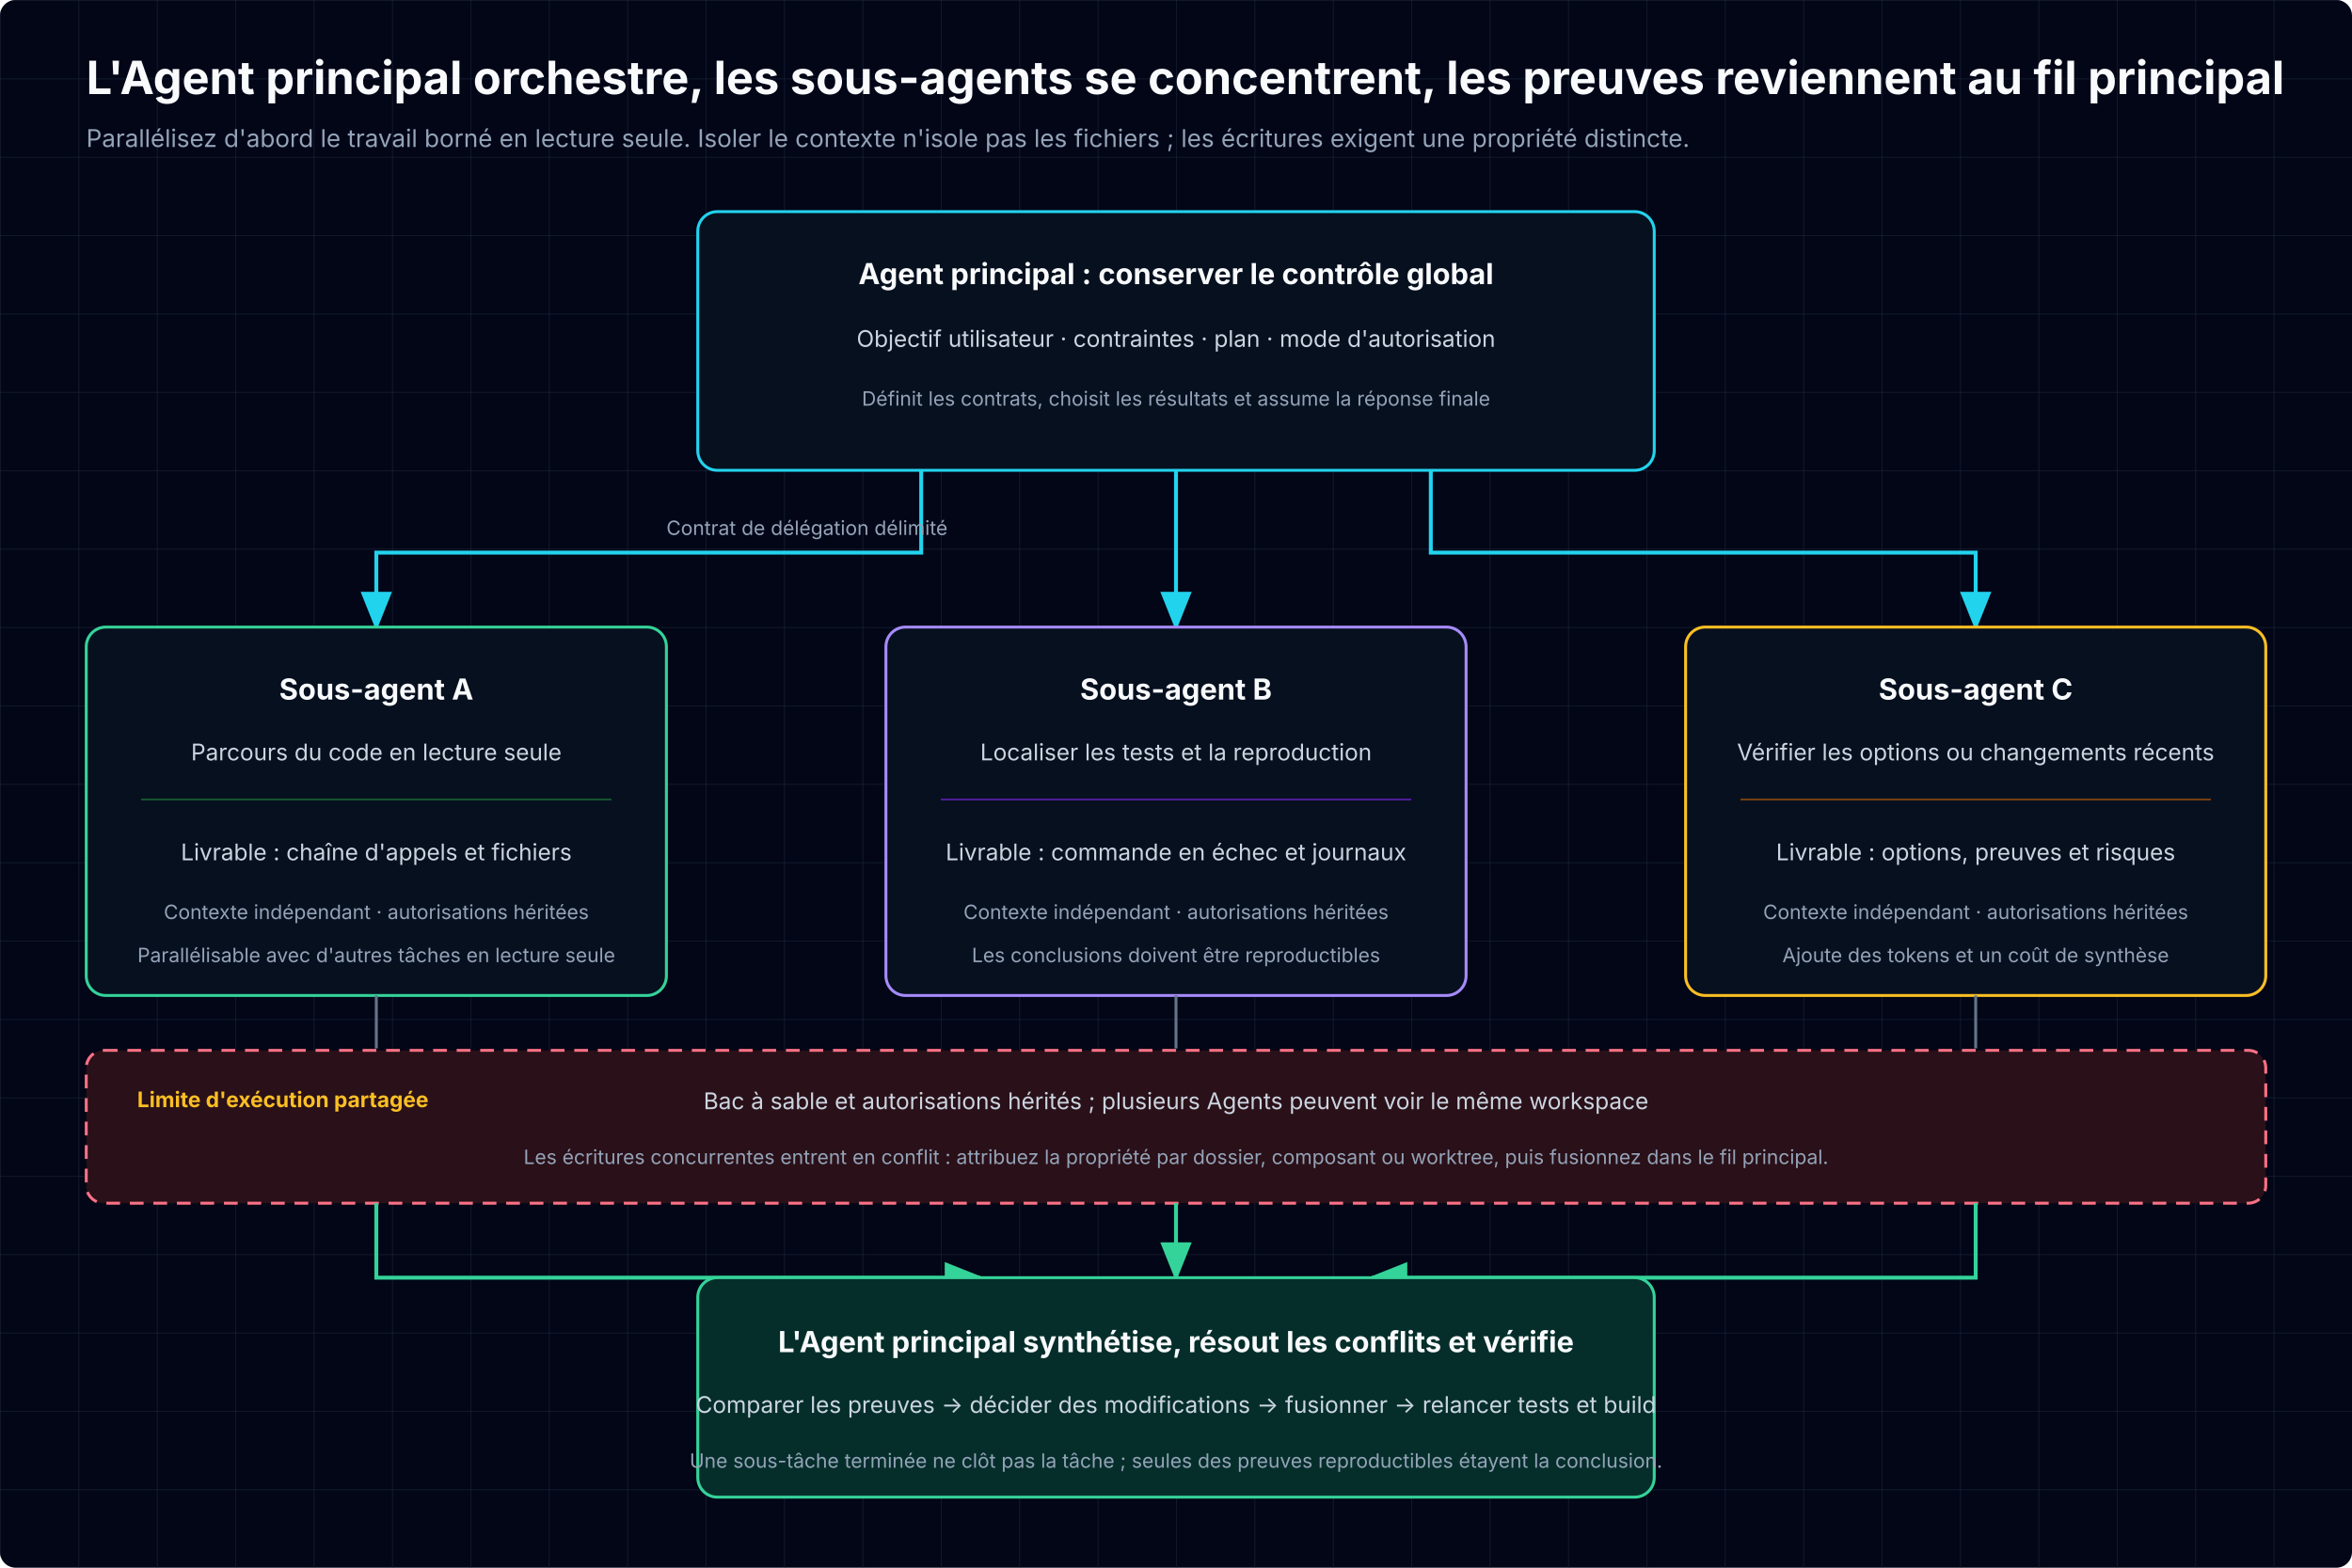
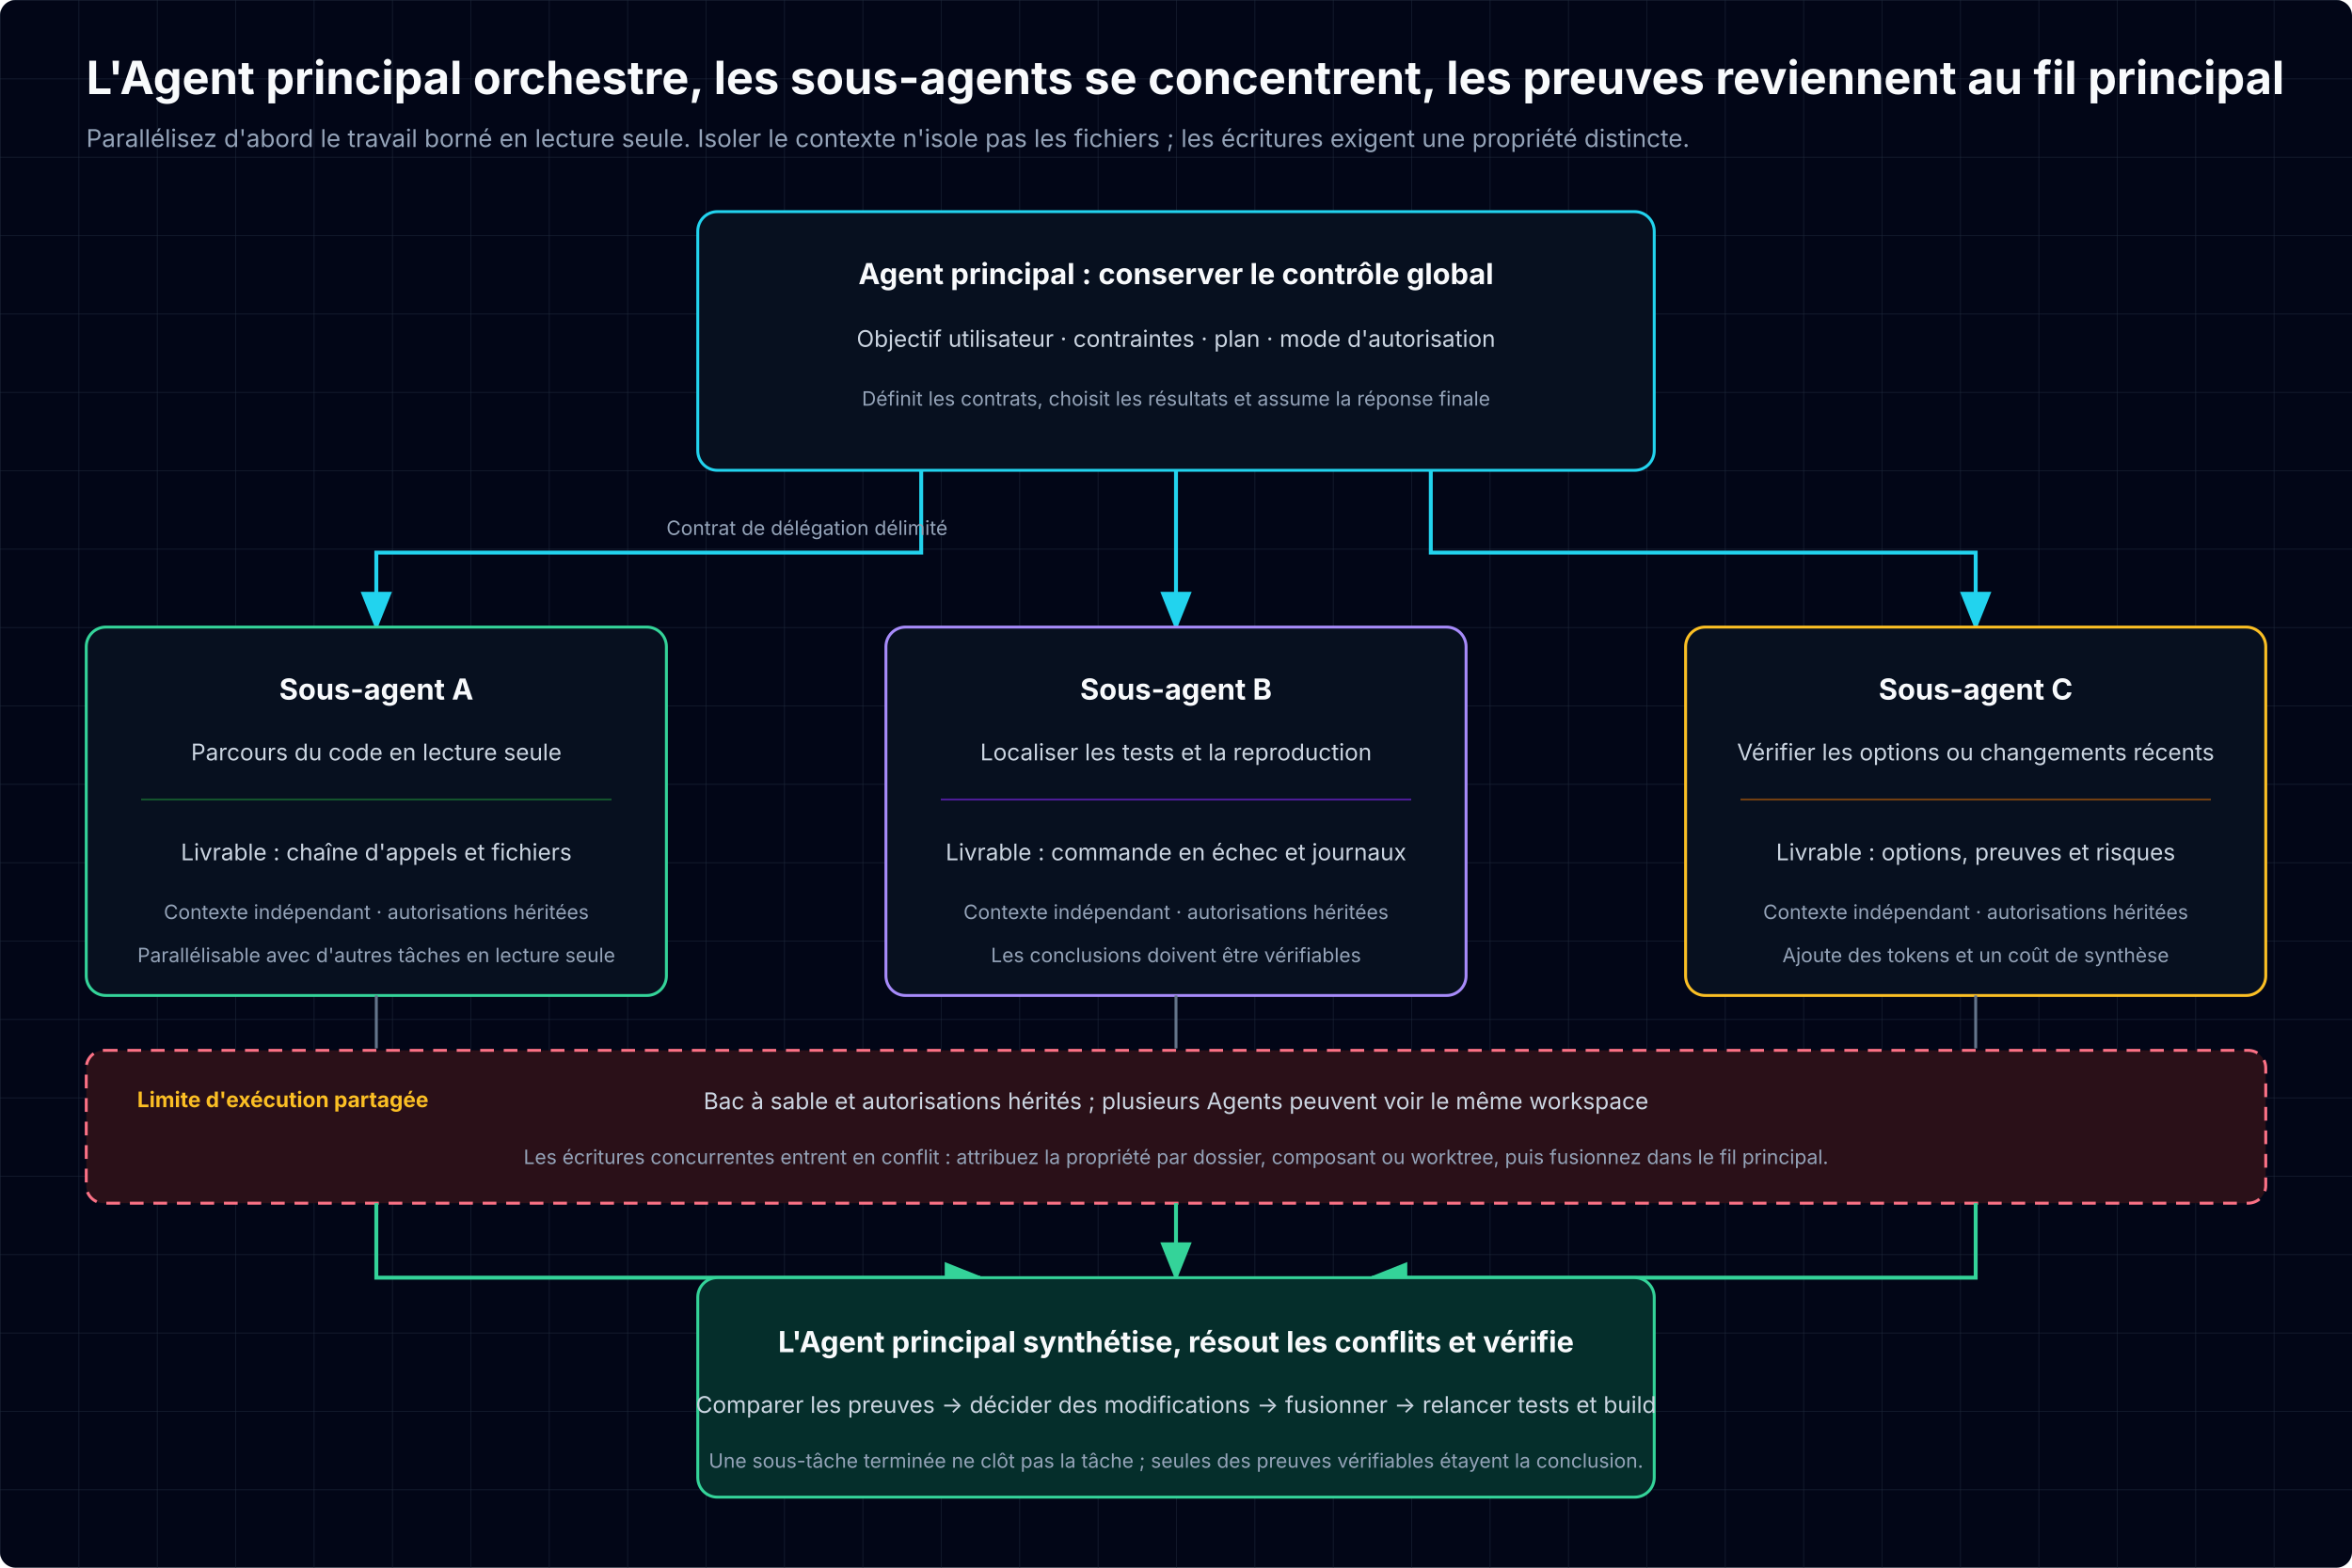
<svg xmlns="http://www.w3.org/2000/svg" lang="fr" viewBox="0 0 1200 800" width="1200" height="800" role="img" aria-labelledby="title desc">
  <style>
    text { font-family: -apple-system, BlinkMacSystemFont, "Segoe UI", sans-serif; letter-spacing: 0; }
    .h1 { fill: #f8fafc; font-size: 23.4px; font-weight: 700; }
    .sub { fill: #94a3b8; font-size: 12.5px; }
    .label { fill: #f8fafc; font-size: 14.8px; font-weight: 700; }
    .note { fill: #cbd5e1; font-size: 11.7px; }
    .tiny { fill: #94a3b8; font-size: 10.1px; }
    .lane { fill: #fbbf24; font-size: 10.9px; font-weight: 700; }
  </style>
  <defs>
    <pattern id="grid" width="40" height="40" patternUnits="userSpaceOnUse">
      <path d="M40 0H0V40" fill="none" stroke="#1e293b" stroke-width="0.5" />
    </pattern>
    <marker id="arrow" markerWidth="10" markerHeight="8" refX="9" refY="4" orient="auto">
      <path d="M0 0L10 4L0 8Z" fill="#64748b" />
    </marker>
    <marker id="cyan-arrow" markerWidth="10" markerHeight="8" refX="9" refY="4" orient="auto">
      <path d="M0 0L10 4L0 8Z" fill="#22d3ee" />
    </marker>
    <marker id="green-arrow" markerWidth="10" markerHeight="8" refX="9" refY="4" orient="auto">
      <path d="M0 0L10 4L0 8Z" fill="#34d399" />
    </marker>
  </defs>
  <rect width="1200" height="800" rx="8" fill="#020617" />
  <rect width="1200" height="800" rx="8" fill="url(#grid)" />
  <text x="44" y="48" class="h1">L'Agent principal orchestre, les sous-agents se concentrent, les preuves reviennent au fil principal</text>
  <text x="44" y="75" class="sub">Parallélisez d'abord le travail borné en lecture seule. Isoler le contexte n'isole pas les fichiers ; les écritures exigent une propriété distincte.</text>
  <rect x="356" y="108" width="488" height="132" rx="10" fill="#07101f" stroke="#22d3ee" stroke-width="1.5" />
  <text x="600" y="145" text-anchor="middle" class="label">Agent principal : conserver le contrôle global</text>
  <text x="600" y="177" text-anchor="middle" class="note">Objectif utilisateur · contraintes · plan · mode d'autorisation</text>
  <text x="600" y="207" text-anchor="middle" class="tiny">Définit les contrats, choisit les résultats et assume la réponse finale</text>
  <path d="M470 240V282H192V320" fill="none" stroke="#22d3ee" stroke-width="2" marker-end="url(#cyan-arrow)" />
  <path d="M600 240V320" fill="none" stroke="#22d3ee" stroke-width="2" marker-end="url(#cyan-arrow)" />
  <path d="M730 240V282H1008V320" fill="none" stroke="#22d3ee" stroke-width="2" marker-end="url(#cyan-arrow)" />
  <text x="340" y="273" class="tiny">Contrat de délégation délimité</text>
  <rect x="44" y="320" width="296" height="188" rx="10" fill="#07101f" stroke="#34d399" stroke-width="1.5" />
  <text x="192" y="357" text-anchor="middle" class="label">Sous-agent A</text>
  <text x="192" y="388" text-anchor="middle" class="note">Parcours du code en lecture seule</text>
  <path d="M72 408H312" fill="none" stroke="#14532d" />
  <text x="192" y="439" text-anchor="middle" class="note">Livrable : chaîne d'appels et fichiers</text>
  <text x="192" y="469" text-anchor="middle" class="tiny">Contexte indépendant · autorisations héritées</text>
  <text x="192" y="491" text-anchor="middle" class="tiny">Parallélisable avec d'autres tâches en lecture seule</text>
  <rect x="452" y="320" width="296" height="188" rx="10" fill="#07101f" stroke="#a78bfa" stroke-width="1.5" />
  <text x="600" y="357" text-anchor="middle" class="label">Sous-agent B</text>
  <text x="600" y="388" text-anchor="middle" class="note">Localiser les tests et la reproduction</text>
  <path d="M480 408H720" fill="none" stroke="#4c1d95" />
  <text x="600" y="439" text-anchor="middle" class="note">Livrable : commande en échec et journaux</text>
  <text x="600" y="469" text-anchor="middle" class="tiny">Contexte indépendant · autorisations héritées</text>
-   <text x="600" y="491" text-anchor="middle" class="tiny">Les conclusions doivent être reproductibles</text>
+   <text x="600" y="491" text-anchor="middle" class="tiny">Les conclusions doivent être vérifiables</text>
  <rect x="860" y="320" width="296" height="188" rx="10" fill="#07101f" stroke="#fbbf24" stroke-width="1.5" />
  <text x="1008" y="357" text-anchor="middle" class="label">Sous-agent C</text>
  <text x="1008" y="388" text-anchor="middle" class="note">Vérifier les options ou changements récents</text>
  <path d="M888 408H1128" fill="none" stroke="#713f12" />
  <text x="1008" y="439" text-anchor="middle" class="note">Livrable : options, preuves et risques</text>
  <text x="1008" y="469" text-anchor="middle" class="tiny">Contexte indépendant · autorisations héritées</text>
  <text x="1008" y="491" text-anchor="middle" class="tiny">Ajoute des tokens et un coût de synthèse</text>
  <rect x="44" y="536" width="1112" height="78" rx="9" fill="#2a1018" stroke="#fb7185" stroke-width="1.5" stroke-dasharray="7 5" />
  <text x="70" y="565" class="lane">Limite d'exécution partagée</text>
  <text x="600" y="566" text-anchor="middle" class="note">Bac à sable et autorisations hérités ; plusieurs Agents peuvent voir le même workspace</text>
  <text x="600" y="594" text-anchor="middle" class="tiny">Les écritures concurrentes entrent en conflit : attribuez la propriété par dossier, composant ou worktree, puis fusionnez dans le fil principal.</text>
  <path d="M192 508V535" fill="none" stroke="#64748b" stroke-width="1.5" />
  <path d="M600 508V535" fill="none" stroke="#64748b" stroke-width="1.5" />
  <path d="M1008 508V535" fill="none" stroke="#64748b" stroke-width="1.5" />
  <path d="M192 614V652H500" fill="none" stroke="#34d399" stroke-width="2" marker-end="url(#green-arrow)" />
  <path d="M600 614V652" fill="none" stroke="#34d399" stroke-width="2" marker-end="url(#green-arrow)" />
  <path d="M1008 614V652H700" fill="none" stroke="#34d399" stroke-width="2" marker-end="url(#green-arrow)" />
  <rect x="356" y="652" width="488" height="112" rx="10" fill="#052e2b" stroke="#34d399" stroke-width="1.5" />
  <text x="600" y="690" text-anchor="middle" class="label">L'Agent principal synthétise, résout les conflits et vérifie</text>
  <text x="600" y="721" text-anchor="middle" class="note">Comparer les preuves → décider des modifications → fusionner → relancer tests et build</text>
-   <text x="600" y="749" text-anchor="middle" class="tiny">Une sous-tâche terminée ne clôt pas la tâche ; seules des preuves reproductibles étayent la conclusion.</text>
+   <text x="600" y="749" text-anchor="middle" class="tiny">Une sous-tâche terminée ne clôt pas la tâche ; seules des preuves vérifiables étayent la conclusion.</text>
</svg>
